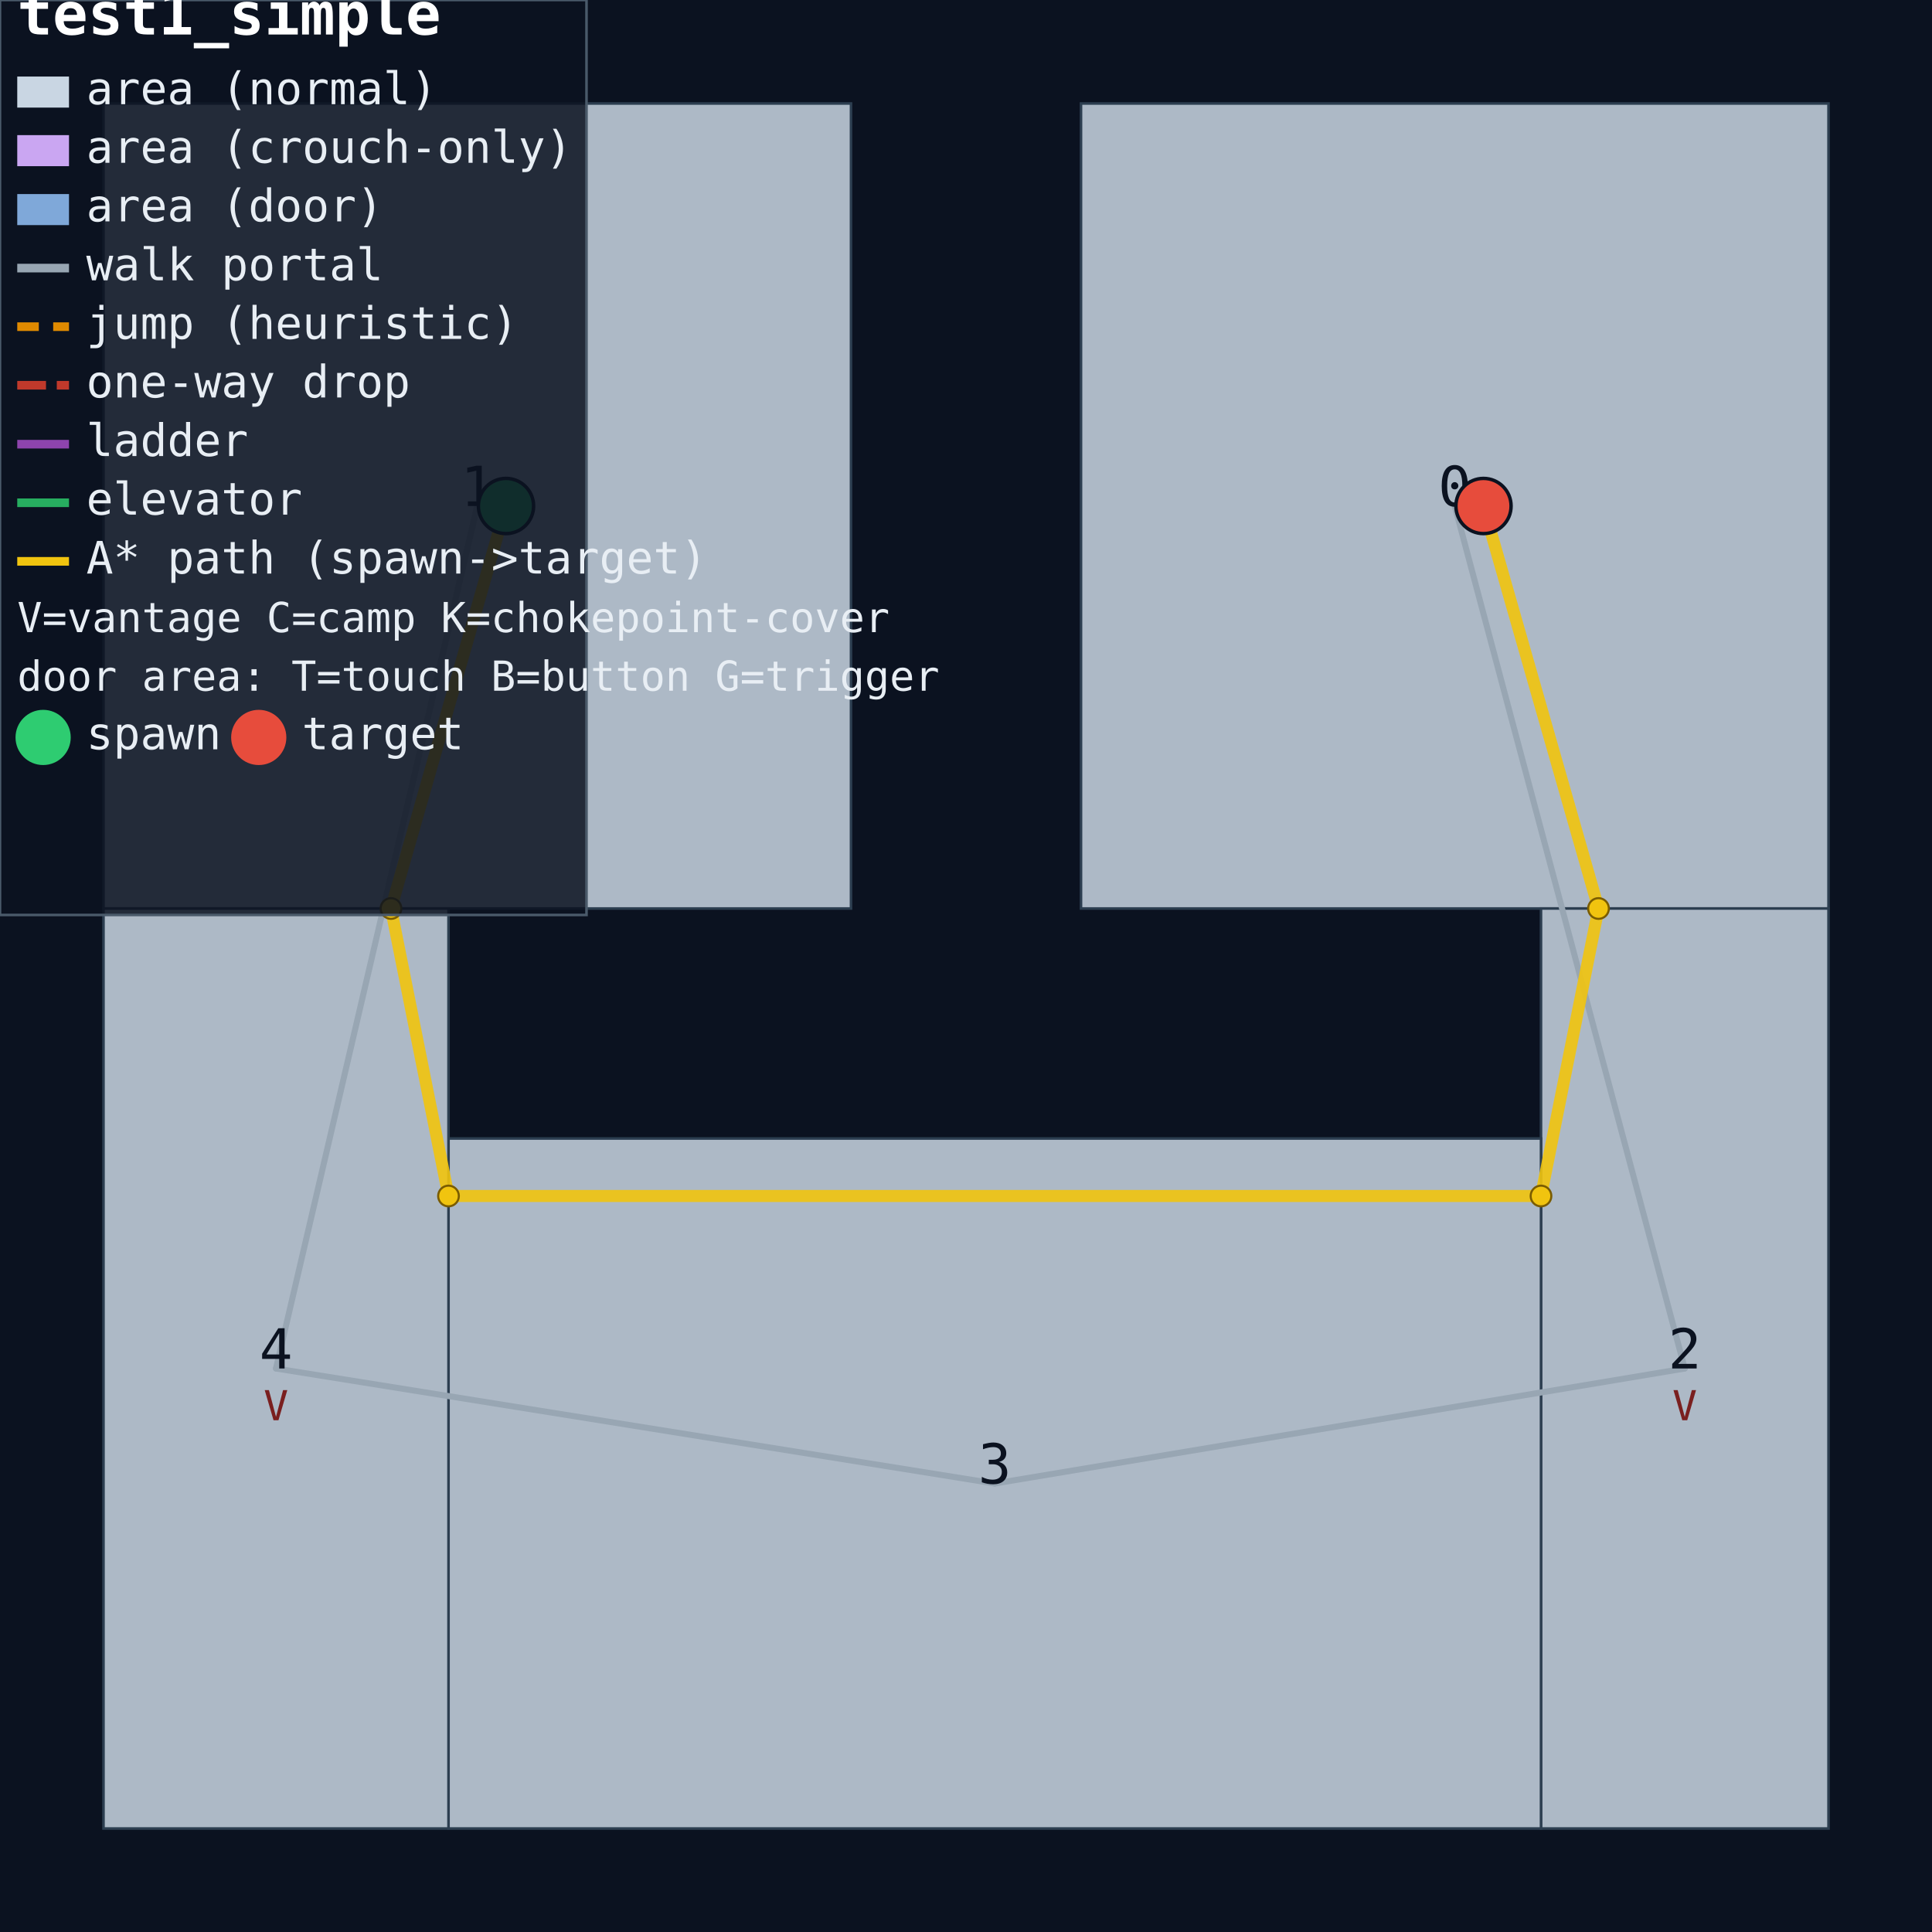
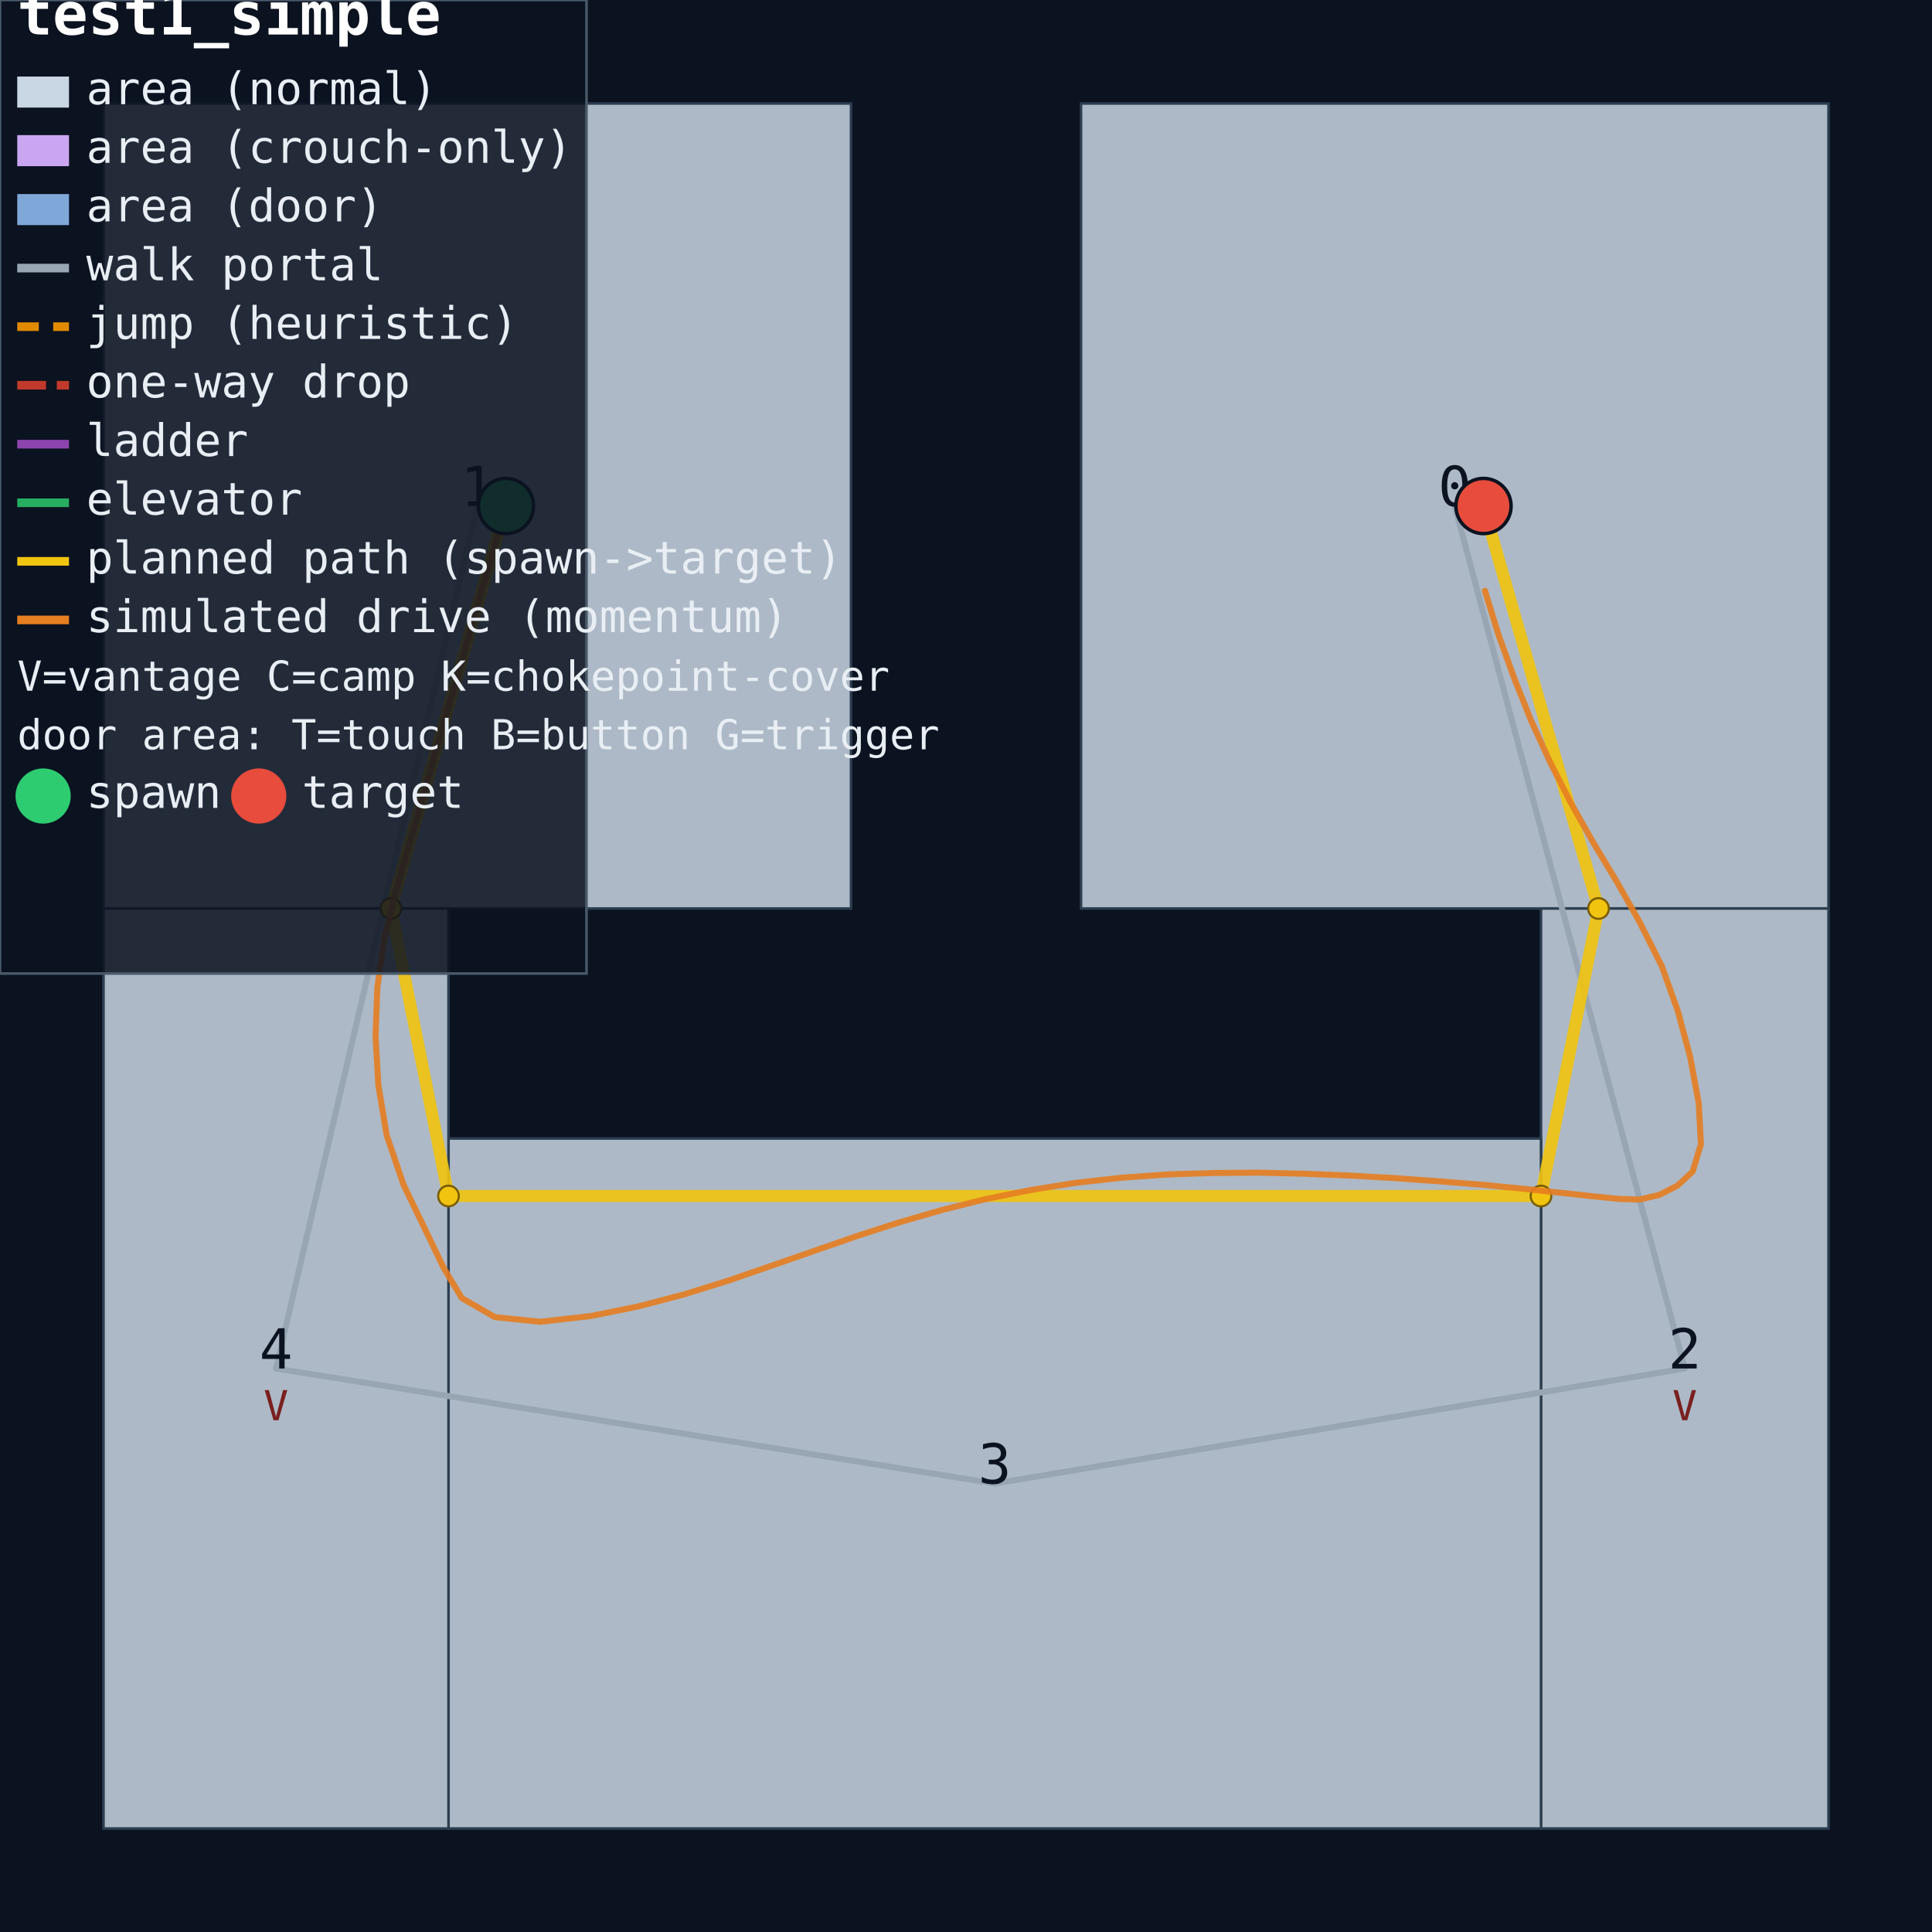
<svg xmlns="http://www.w3.org/2000/svg" viewBox="-12.8 -524.8 537.6 537.6" font-family="monospace">
  <rect x="-12.8" y="-524.8" width="537.6" height="537.6" fill="#0b1220" />
  <defs>
    <marker id="arrow" viewBox="0 0 10 10" refX="8" refY="5" markerWidth="5" markerHeight="5" orient="auto-start-reverse">
      <path d="M0,0 L10,5 L0,10 z" fill="#c0392b" />
    </marker>
  </defs>
  <g stroke="#2c3e50" stroke-width="0.72" fill-opacity="0.85">
    <polygon fill="#c9d6e3" points="288.0,-496.0 496.0,-496.0 496.0,-272.0 288.0,-272.0 " />
    <polygon fill="#c9d6e3" points="16.0,-496.0 224.0,-496.0 224.0,-272.0 16.0,-272.0 " />
    <polygon fill="#c9d6e3" points="416.0,-272.0 496.0,-272.0 496.0,-16.0 416.0,-16.0 " />
    <polygon fill="#c9d6e3" points="112.0,-208.0 416.0,-208.0 416.0,-16.0 112.0,-16.0 " />
    <polygon fill="#c9d6e3" points="16.0,-272.0 112.0,-272.0 112.0,-16.0 16.0,-16.0 " />
  </g>
  <g stroke-linecap="round">
    <line x1="392.0" y1="-384.0" x2="456.0" y2="-144.0" stroke="#98a6b3" stroke-width="1.68" />
    <line x1="120.0" y1="-384.0" x2="64.0" y2="-144.0" stroke="#98a6b3" stroke-width="1.68" />
    <line x1="456.0" y1="-144.0" x2="264.0" y2="-112.0" stroke="#98a6b3" stroke-width="1.68" />
    <line x1="264.0" y1="-112.0" x2="64.0" y2="-144.0" stroke="#98a6b3" stroke-width="1.68" />
  </g>
  <g fill="#0b1220" text-anchor="middle" font-size="15.36">
    <text x="392.0" y="-384.0">0</text>
    <text x="120.0" y="-384.0">1</text>
    <text x="456.0" y="-144.0">2</text>
    <text x="456.0" y="-129.6" font-size="11.52" fill="#7a1f1f">V</text>
    <text x="264.0" y="-112.0">3</text>
    <text x="64.0" y="-144.0">4</text>
    <text x="64.0" y="-129.6" font-size="11.52" fill="#7a1f1f">V</text>
  </g>
  <polyline fill="none" stroke="#f1c40f" stroke-width="3.36" stroke-opacity="0.9" stroke-linecap="round" stroke-linejoin="round" points="128.0,-384.0 96.0,-272.0 112.0,-192.0 416.0,-192.0 432.0,-272.0 400.0,-384.0 " />
  <circle cx="128.0" cy="-384.0" r="2.88" fill="#f1c40f" stroke="#7a5c00" stroke-width="0.58" />
  <circle cx="96.0" cy="-272.0" r="2.88" fill="#f1c40f" stroke="#7a5c00" stroke-width="0.58" />
  <circle cx="112.0" cy="-192.0" r="2.88" fill="#f1c40f" stroke="#7a5c00" stroke-width="0.58" />
  <circle cx="416.0" cy="-192.0" r="2.88" fill="#f1c40f" stroke="#7a5c00" stroke-width="0.58" />
  <circle cx="432.0" cy="-272.0" r="2.88" fill="#f1c40f" stroke="#7a5c00" stroke-width="0.58" />
  <circle cx="400.0" cy="-384.0" r="2.88" fill="#f1c40f" stroke="#7a5c00" stroke-width="0.58" />
+   <polyline fill="none" stroke="#e67e22" stroke-width="1.68" stroke-opacity="0.9" stroke-linecap="round" stroke-linejoin="round" points="128.0,-384.0 126.9,-380.3 124.5,-371.8 121.1,-360.0 117.7,-348.0 114.3,-336.0 110.8,-324.0 107.4,-311.9 104.0,-299.9 100.5,-287.9 97.1,-275.9 94.1,-263.4 92.2,-250.0 91.7,-236.3 92.5,-222.7 94.8,-208.9 99.5,-195.1 105.7,-182.3 110.7,-171.9 115.7,-163.6 124.9,-158.3 137.5,-157.0 151.6,-158.6 164.9,-161.3 177.5,-164.6 189.7,-168.4 201.6,-172.5 213.4,-176.6 225.2,-180.7 237.2,-184.6 249.3,-188.1 261.7,-191.2 274.2,-193.7 286.8,-195.7 299.5,-197.1 312.1,-198.0 324.8,-198.4 337.4,-198.5 350.0,-198.2 362.5,-197.7 375.0,-197.0 387.5,-196.1 400.0,-195.1 412.2,-193.9 422.4,-192.8 430.7,-191.9 437.5,-191.2 443.3,-191.0 448.9,-192.3 454.0,-194.9 458.2,-198.8 460.5,-206.4 459.9,-217.8 457.5,-230.7 454.1,-243.4 449.6,-256.0 443.3,-268.5 437.0,-279.6 430.5,-290.4 424.3,-301.4 418.5,-312.8 413.2,-324.4 408.5,-336.2 404.2,-348.1 400.4,-360.4 " />
  <circle cx="128.0" cy="-384.0" r="7.68" fill="#2ecc71" stroke="#0b1220" stroke-width="0.96" />
  <circle cx="400.0" cy="-384.0" r="7.68" fill="#e74c3c" stroke="#0b1220" stroke-width="0.96" />
-   <rect x="-12.8" y="-524.8" width="163.2" height="254.6" fill="#0b1220" fill-opacity="0.85" stroke="#4a5a6a" stroke-width="0.72" />
+   <rect x="-12.8" y="-524.8" width="163.2" height="270.9" fill="#0b1220" fill-opacity="0.85" stroke="#4a5a6a" stroke-width="0.72" />
  <text x="-8.0" y="-515.2" font-size="16.32" fill="#ffffff" font-weight="bold">test1_simple</text>
  <rect x="-8.0" y="-503.5" width="14.40" height="8.64" fill="#c9d6e3" />
  <text x="11.2" y="-495.8" font-size="12.48" fill="#e8eef4">area (normal)</text>
  <rect x="-8.0" y="-487.2" width="14.40" height="8.64" fill="#caa6f2" />
  <text x="11.2" y="-479.5" font-size="12.48" fill="#e8eef4">area (crouch-only)</text>
  <rect x="-8.0" y="-470.8" width="14.40" height="8.64" fill="#7fa8d9" />
  <text x="11.2" y="-463.2" font-size="12.48" fill="#e8eef4">area (door)</text>
  <line x1="-8.0" y1="-450.2" x2="6.4" y2="-450.2" stroke="#98a6b3" stroke-width="2.40" />
  <text x="11.2" y="-446.8" font-size="12.48" fill="#e8eef4">walk portal</text>
  <line x1="-8.0" y1="-433.9" x2="6.4" y2="-433.9" stroke="#e08a00" stroke-width="2.40" stroke-dasharray="6,4" />
  <text x="11.2" y="-430.5" font-size="12.48" fill="#e8eef4">jump (heuristic)</text>
  <line x1="-8.0" y1="-417.6" x2="6.4" y2="-417.6" stroke="#c0392b" stroke-width="2.40" stroke-dasharray="8,3" />
  <text x="11.2" y="-414.2" font-size="12.48" fill="#e8eef4">one-way drop</text>
  <line x1="-8.0" y1="-401.2" x2="6.4" y2="-401.2" stroke="#8e44ad" stroke-width="2.40" />
  <text x="11.2" y="-397.9" font-size="12.48" fill="#e8eef4">ladder</text>
  <line x1="-8.0" y1="-384.9" x2="6.4" y2="-384.9" stroke="#27ae60" stroke-width="2.40" />
  <text x="11.2" y="-381.6" font-size="12.48" fill="#e8eef4">elevator</text>
  <line x1="-8.0" y1="-368.6" x2="6.4" y2="-368.6" stroke="#f1c40f" stroke-width="2.40" />
-   <text x="11.2" y="-365.2" font-size="12.48" fill="#e8eef4">A* path (spawn-&gt;target)</text>
-   <text x="-8.0" y="-348.9" font-size="11.52" fill="#e8eef4">V=vantage C=camp K=chokepoint-cover</text>
-   <text x="-8.0" y="-332.6" font-size="11.52" fill="#e8eef4">door area: T=touch B=button G=trigger</text>
-   <circle cx="-0.8" cy="-319.6" r="7.68" fill="#2ecc71" />
-   <text x="11.2" y="-316.3" font-size="12.48" fill="#e8eef4">spawn</text>
-   <circle cx="59.2" cy="-319.6" r="7.68" fill="#e74c3c" />
-   <text x="71.2" y="-316.3" font-size="12.48" fill="#e8eef4">target</text>
+   <text x="11.2" y="-365.2" font-size="12.48" fill="#e8eef4">planned path (spawn-&gt;target)</text>
+   <line x1="-8.0" y1="-352.3" x2="6.4" y2="-352.3" stroke="#e67e22" stroke-width="2.40" />
+   <text x="11.2" y="-348.9" font-size="12.48" fill="#e8eef4">simulated drive (momentum)</text>
+   <text x="-8.0" y="-332.6" font-size="11.52" fill="#e8eef4">V=vantage C=camp K=chokepoint-cover</text>
+   <text x="-8.0" y="-316.3" font-size="11.52" fill="#e8eef4">door area: T=touch B=button G=trigger</text>
+   <circle cx="-0.8" cy="-303.3" r="7.68" fill="#2ecc71" />
+   <text x="11.2" y="-300.0" font-size="12.48" fill="#e8eef4">spawn</text>
+   <circle cx="59.2" cy="-303.3" r="7.68" fill="#e74c3c" />
+   <text x="71.2" y="-300.0" font-size="12.48" fill="#e8eef4">target</text>
</svg>
